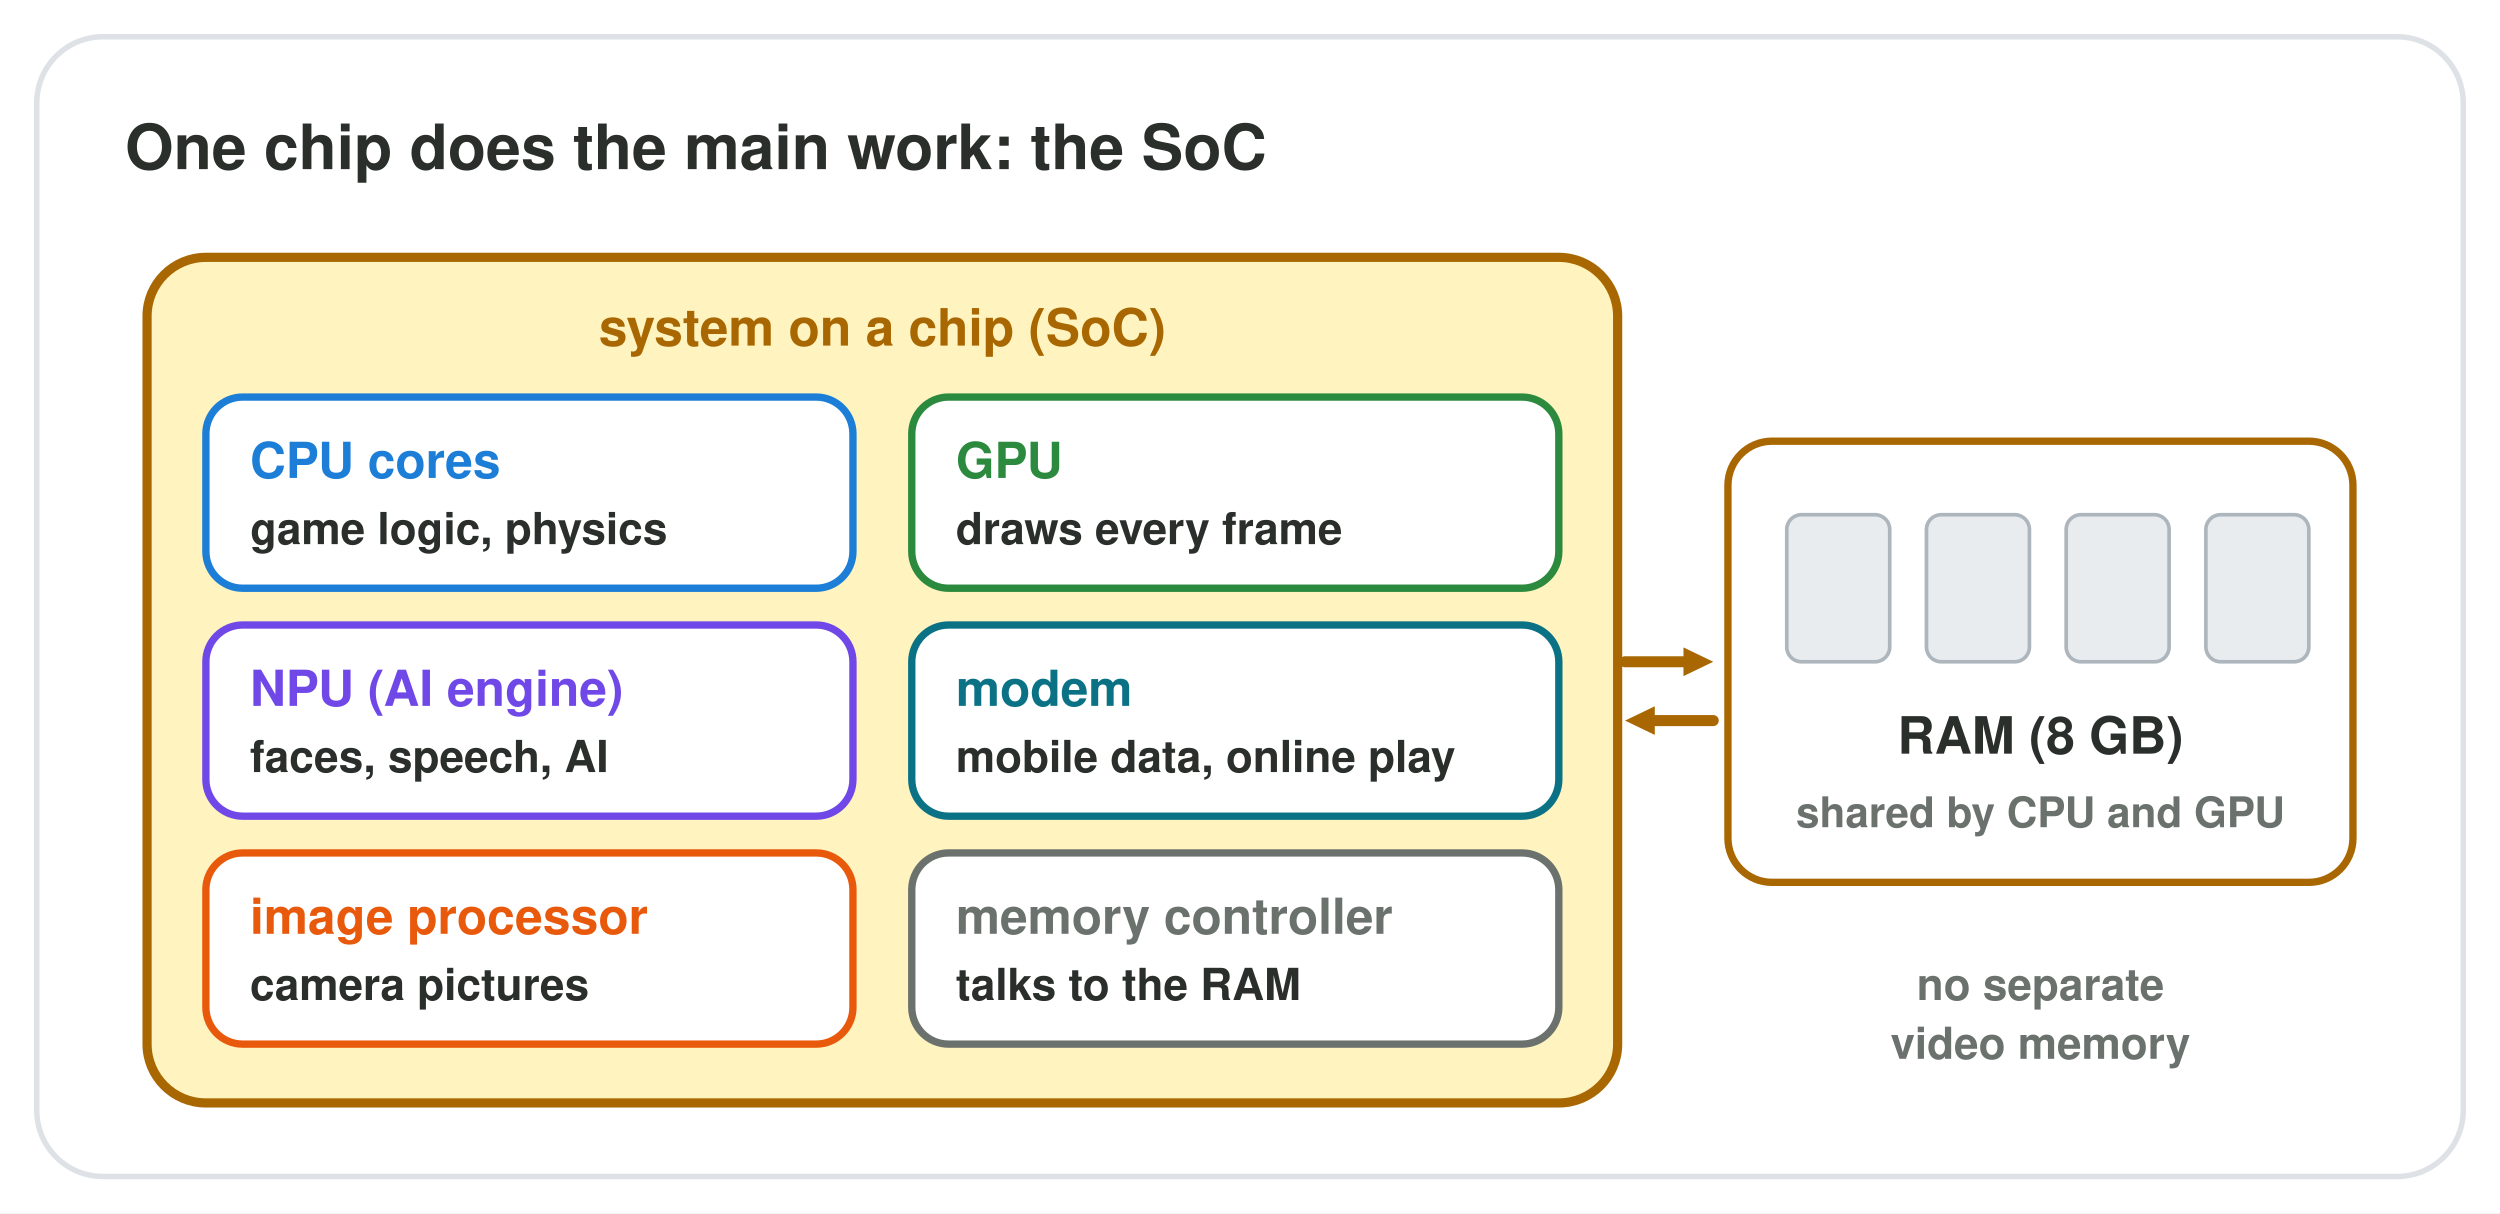
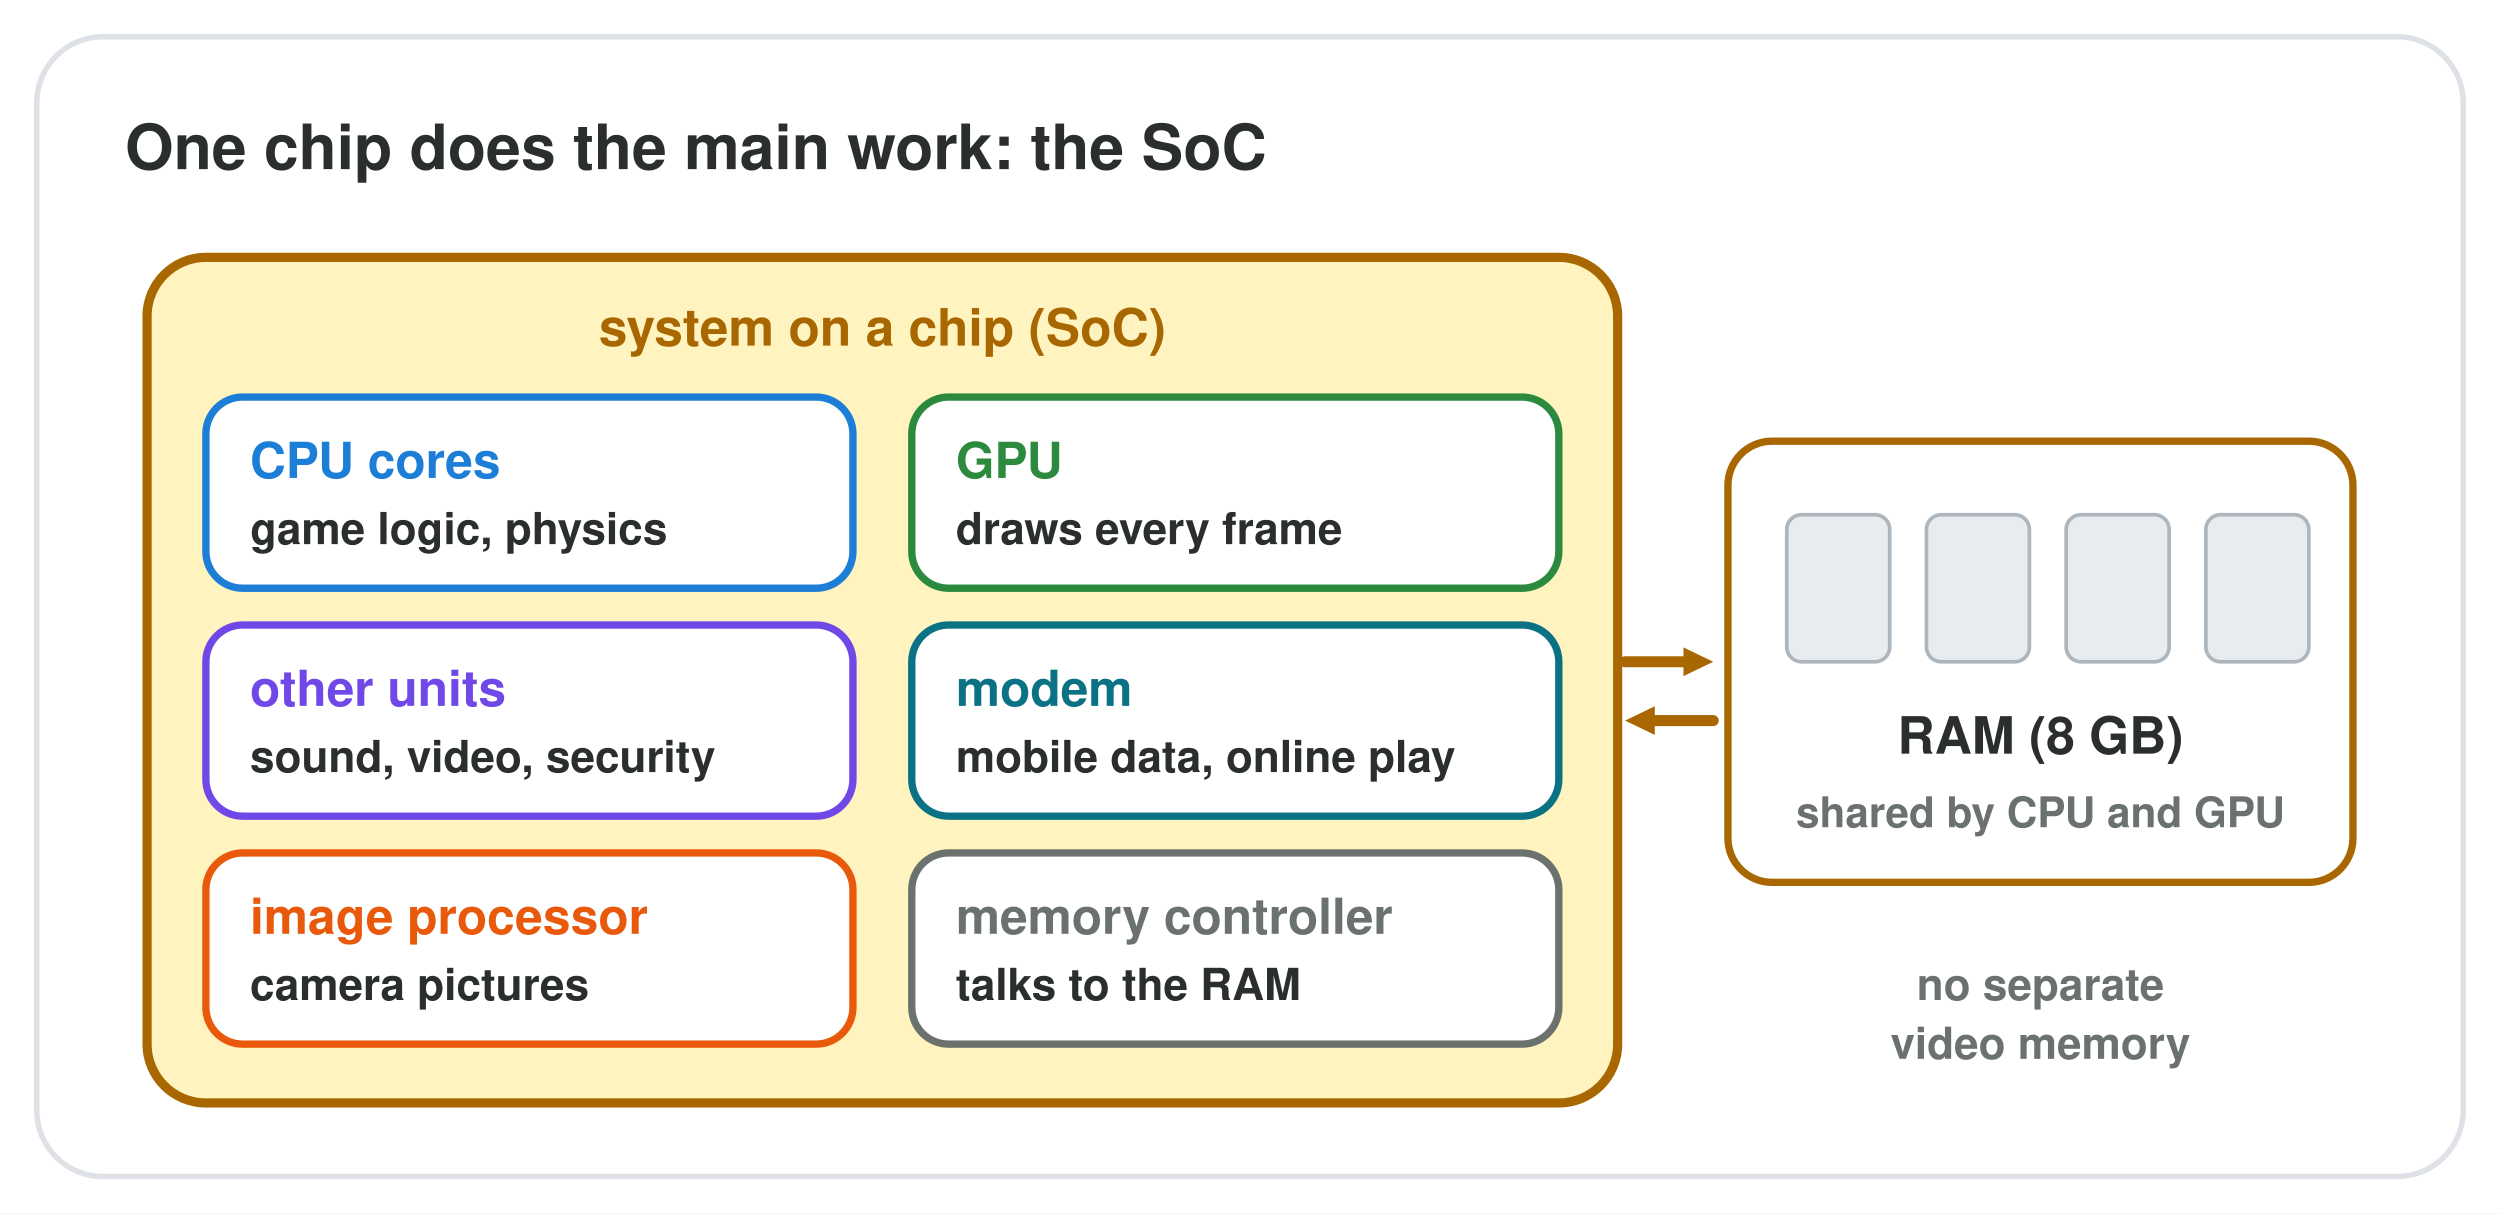
<svg xmlns="http://www.w3.org/2000/svg" width="680" height="330" viewBox="0 0 680 330" font-family="Helvetica, Arial, sans-serif" font-weight="600">
  <rect width="680" height="330" fill="#ffffff" />
  <rect x="10" y="10" width="660" height="310" rx="18" fill="#ffffff" stroke="#dee2e6" stroke-width="1.5" />
  <text x="34" y="46" font-size="17" fill="#2a2f2c" text-anchor="start" font-weight="800" xml:space="preserve">One chip does the main work: the SoC</text>
  <rect x="40" y="70" width="400" height="230" rx="16" fill="#fff3bf" stroke="#A86700" stroke-width="2.5" />
  <text x="240" y="94" font-size="14" fill="#A86700" text-anchor="middle" font-weight="800" xml:space="preserve">system on a chip (SoC)</text>
  <rect x="56" y="108" width="176" height="52" rx="10" fill="#fff" stroke="#1c7ed6" stroke-width="2" />
  <text x="68" y="130" font-size="13.5" fill="#1c7ed6" text-anchor="start" font-weight="800" xml:space="preserve">CPU cores</text>
  <text x="68" y="148" font-size="12" fill="#2a2f2c" text-anchor="start" font-weight="600" xml:space="preserve">game logic, physics</text>
  <rect x="248" y="108" width="176" height="52" rx="10" fill="#fff" stroke="#2b8a3e" stroke-width="2" />
  <text x="260" y="130" font-size="13.5" fill="#2b8a3e" text-anchor="start" font-weight="800" xml:space="preserve">GPU</text>
  <text x="260" y="148" font-size="12" fill="#2a2f2c" text-anchor="start" font-weight="600" xml:space="preserve">draws every frame</text>
  <rect x="56" y="170" width="176" height="52" rx="10" fill="#fff" stroke="#7048e8" stroke-width="2" />
-   <text x="68" y="192" font-size="13.5" fill="#7048e8" text-anchor="start" font-weight="800" xml:space="preserve">NPU (AI engine)</text>
-   <text x="68" y="210" font-size="12" fill="#2a2f2c" text-anchor="start" font-weight="600" xml:space="preserve">faces, speech, AI</text>
+   <text x="68" y="192" font-size="13.5" fill="#7048e8" text-anchor="start" font-weight="800" xml:space="preserve">other units</text>
+   <text x="68" y="210" font-size="12" fill="#2a2f2c" text-anchor="start" font-weight="600" xml:space="preserve">sound, video, security</text>
  <rect x="248" y="170" width="176" height="52" rx="10" fill="#fff" stroke="#0b7285" stroke-width="2" />
  <text x="260" y="192" font-size="13.5" fill="#0b7285" text-anchor="start" font-weight="800" xml:space="preserve">modem</text>
  <text x="260" y="210" font-size="12" fill="#2a2f2c" text-anchor="start" font-weight="600" xml:space="preserve">mobile data, online play</text>
  <rect x="56" y="232" width="176" height="52" rx="10" fill="#fff" stroke="#e8590c" stroke-width="2" />
  <text x="68" y="254" font-size="13.5" fill="#e8590c" text-anchor="start" font-weight="800" xml:space="preserve">image processor</text>
  <text x="68" y="272" font-size="12" fill="#2a2f2c" text-anchor="start" font-weight="600" xml:space="preserve">camera pictures</text>
  <rect x="248" y="232" width="176" height="52" rx="10" fill="#fff" stroke="#6b726e" stroke-width="2" />
  <text x="260" y="254" font-size="13.5" fill="#6b726e" text-anchor="start" font-weight="800" xml:space="preserve">memory controller</text>
  <text x="260" y="272" font-size="12" fill="#2a2f2c" text-anchor="start" font-weight="600" xml:space="preserve">talks to the RAM</text>
  <rect x="470" y="120" width="170" height="120" rx="12" fill="#fff" stroke="#A86700" stroke-width="2" />
  <rect x="486" y="140" width="28" height="40" rx="4" fill="#e9ecef" stroke="#adb5bd" stroke-width="1" />
  <rect x="524" y="140" width="28" height="40" rx="4" fill="#e9ecef" stroke="#adb5bd" stroke-width="1" />
  <rect x="562" y="140" width="28" height="40" rx="4" fill="#e9ecef" stroke="#adb5bd" stroke-width="1" />
  <rect x="600" y="140" width="28" height="40" rx="4" fill="#e9ecef" stroke="#adb5bd" stroke-width="1" />
  <text x="555" y="205" font-size="14" fill="#2a2f2c" text-anchor="middle" font-weight="800" xml:space="preserve">RAM (8 GB)</text>
  <text x="555" y="225" font-size="11.5" fill="#6b726e" text-anchor="middle" font-weight="700" xml:space="preserve">shared by CPU and GPU</text>
  <line x1="442" y1="180" x2="458.8" y2="180" stroke="#A86700" stroke-width="3" stroke-linecap="round" />
  <polygon points="466,180 457.9,183.9 457.9,176.1" fill="#A86700" stroke="none" stroke-width="1.5" />
  <line x1="466" y1="196" x2="449.2" y2="196" stroke="#A86700" stroke-width="3" stroke-linecap="round" />
  <polygon points="442,196 450.1,192.1 450.1,199.9" fill="#A86700" stroke="none" stroke-width="1.5" />
  <text x="555" y="272" font-size="12" fill="#6b726e" text-anchor="middle" font-weight="700" xml:space="preserve">no separate</text>
  <text x="555" y="288" font-size="12" fill="#6b726e" text-anchor="middle" font-weight="700" xml:space="preserve">video memory</text>
</svg>
